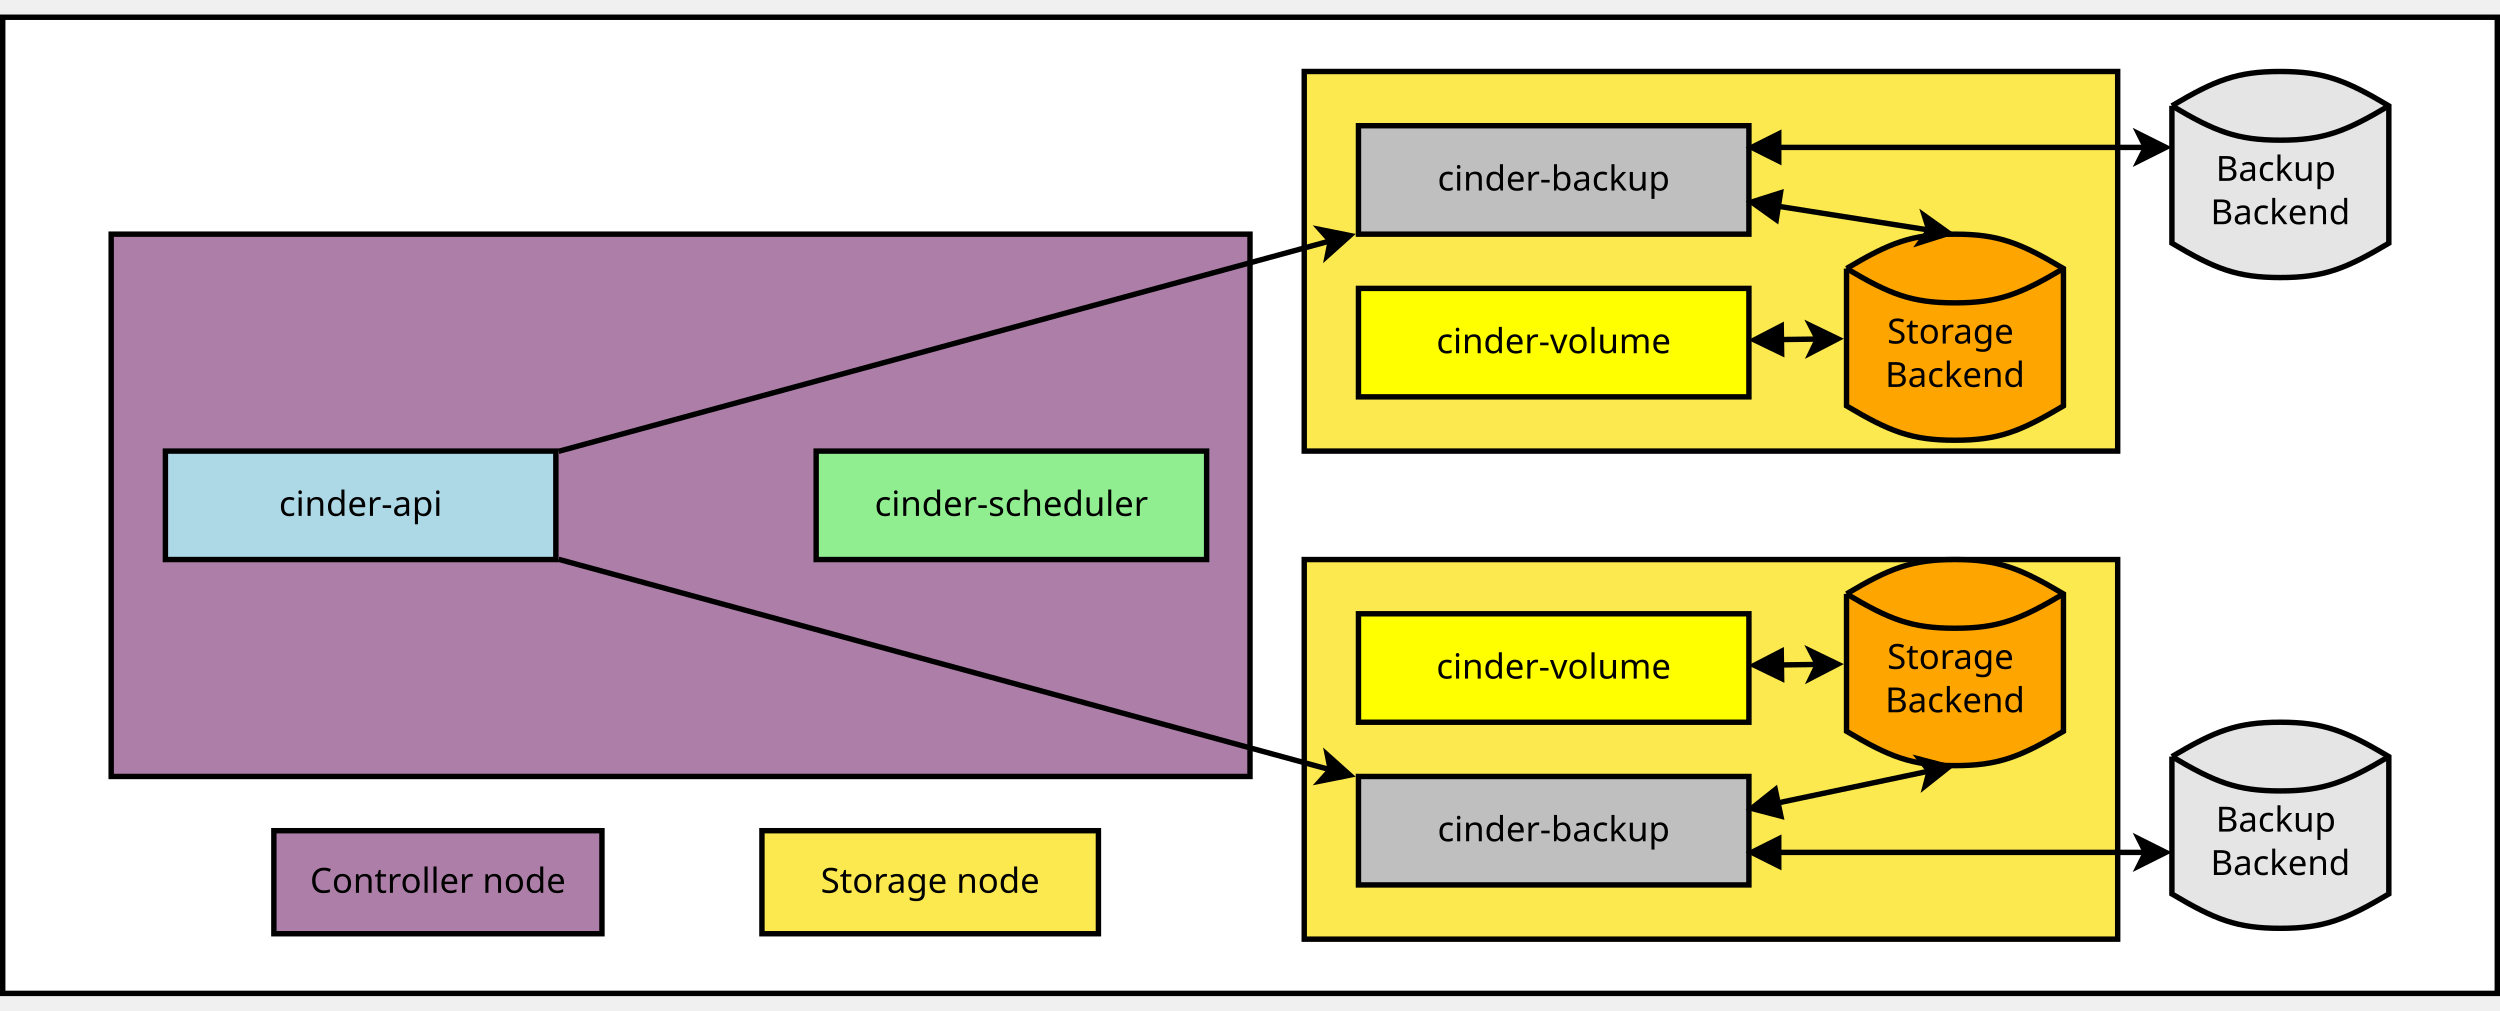
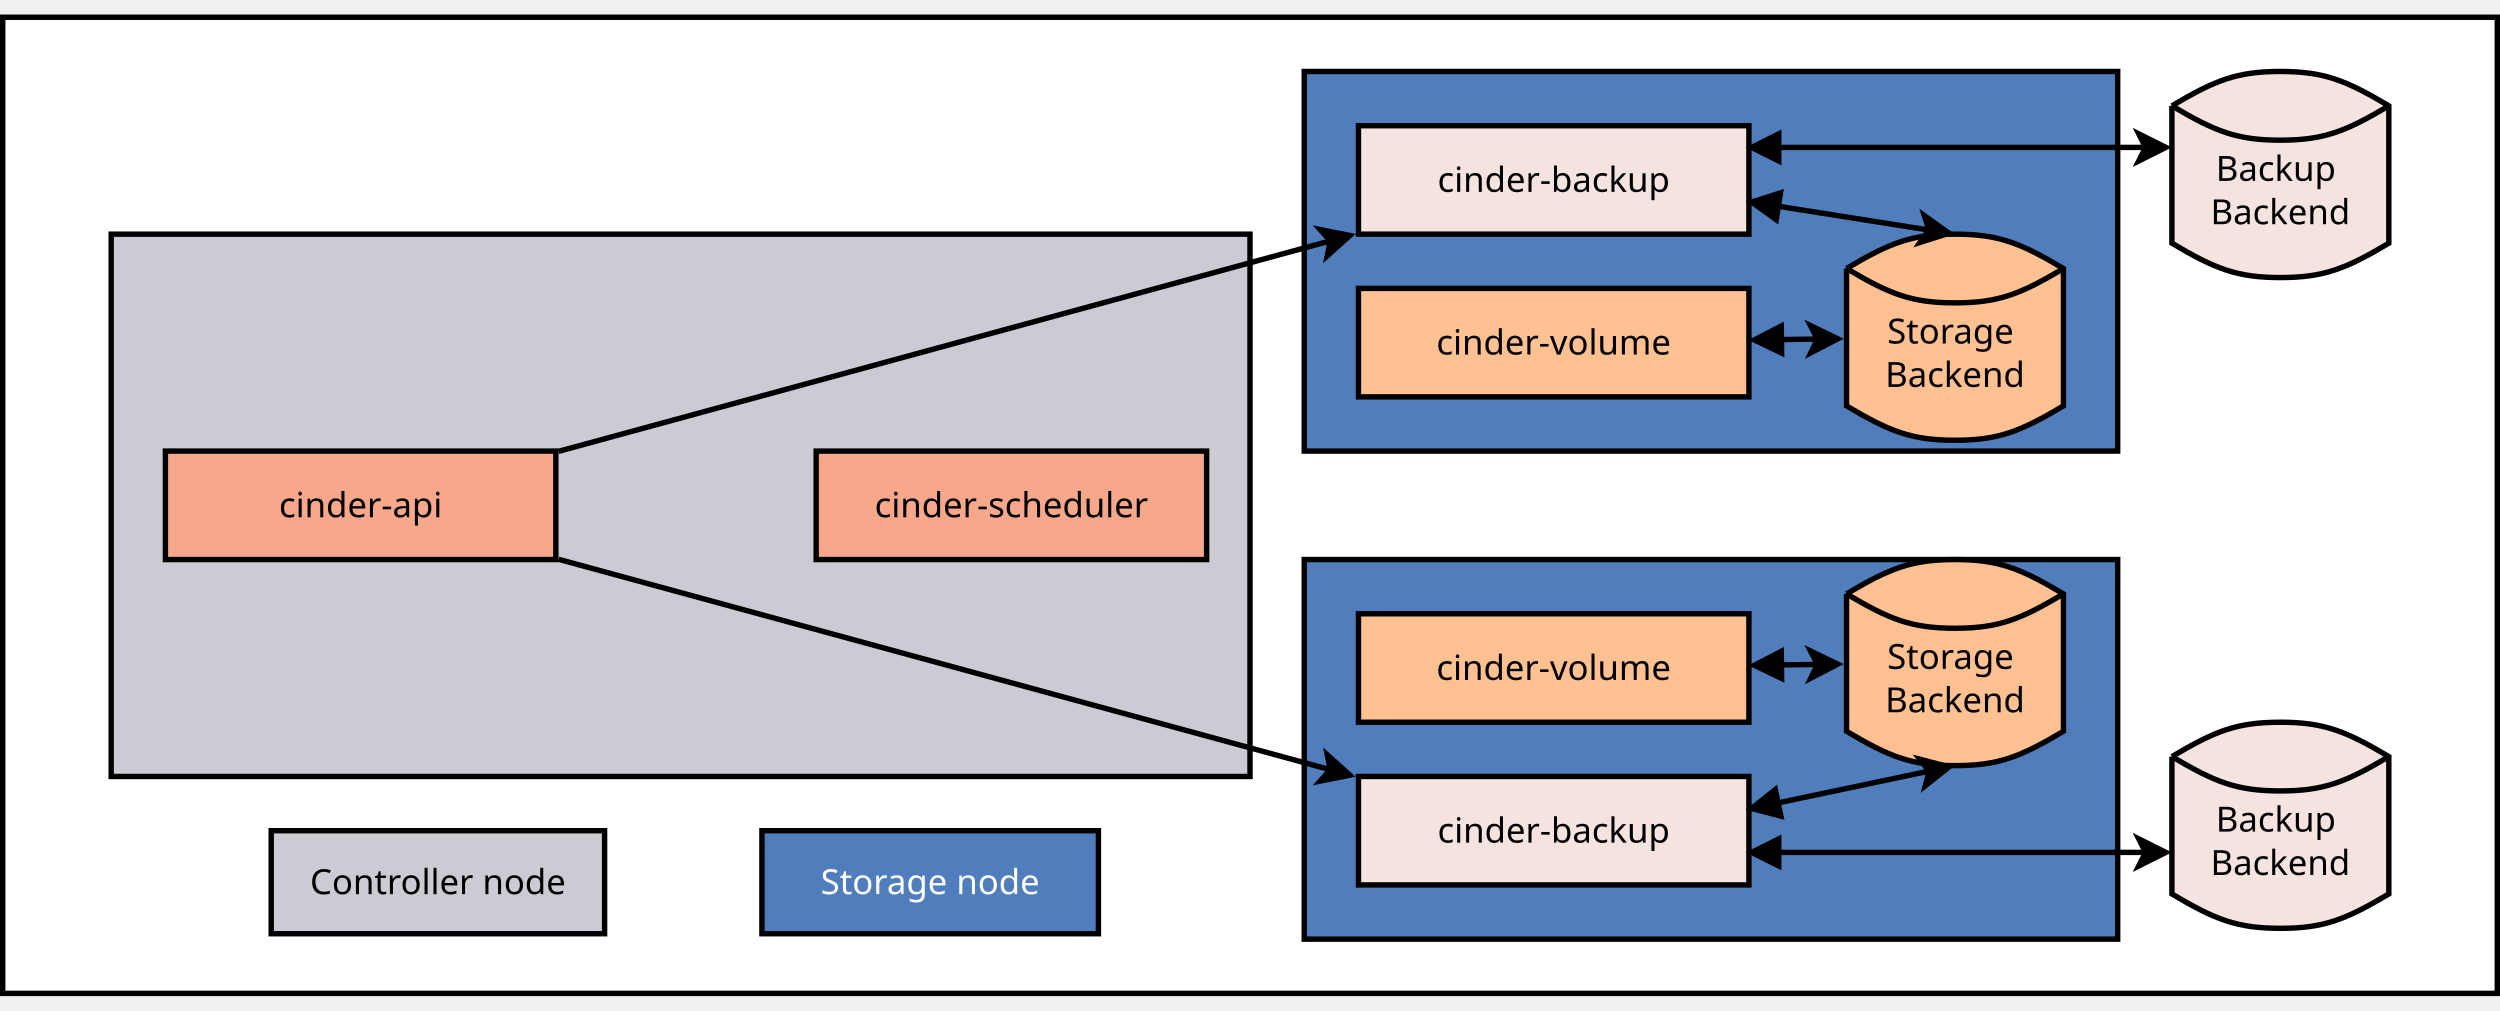
<svg xmlns="http://www.w3.org/2000/svg" width="47cm" height="19cm" viewBox="-61 -21 922 362">
  <g>
    <rect style="fill: #ffffff" x="-60" y="-20" width="920" height="360" />
    <rect style="fill: none; fill-opacity:0; stroke-width: 2; stroke: #000000" x="-60" y="-20" width="920" height="360" />
    <text font-size="12.8" style="fill: #000000;text-anchor:middle;font-family:sans-serif;font-style:normal;font-weight:normal" x="400" y="163.9">
      <tspan x="400" y="163.9" />
    </text>
  </g>
  <g>
-     <rect style="fill: #ad7fa8" x="-20" y="60" width="420" height="200" />
+     <rect style="fill: #cccbd3" x="-20" y="60" width="420" height="200" />
    <rect style="fill: none; fill-opacity:0; stroke-width: 2; stroke: #000000" x="-20" y="60" width="420" height="200" />
-     <text font-size="12.8" style="fill: #000000;text-anchor:middle;font-family:sans-serif;font-style:normal;font-weight:normal" x="190" y="163.9">
-       <tspan x="190" y="163.9" />
+     <text font-size="12.8" style="fill: #000000;text-anchor:middle;font-family:Montserrat;font-style:normal;font-weight:normal" x="190" y="164.4">
+       <tspan x="190" y="164.4" />
    </text>
  </g>
  <text font-size="12.8" style="fill: #000000;text-anchor:start;font-family:sans-serif;font-style:normal;font-weight:normal" x="190" y="160">
    <tspan x="190" y="160" />
  </text>
  <g>
-     <rect style="fill: #fce94f" x="420" y="0" width="300" height="140" />
+     <rect style="fill: #507dbc" x="420" y="0" width="300" height="140" />
    <rect style="fill: none; fill-opacity:0; stroke-width: 2; stroke: #000000" x="420" y="0" width="300" height="140" />
    <text font-size="12.8" style="fill: #000000;text-anchor:middle;font-family:sans-serif;font-style:normal;font-weight:normal" x="570" y="73.9">
      <tspan x="570" y="73.9" />
    </text>
  </g>
  <text font-size="12.8" style="fill: #000000;text-anchor:start;font-family:sans-serif;font-style:normal;font-weight:normal" x="190" y="160">
    <tspan x="190" y="160" />
  </text>
  <g>
-     <rect style="fill: #fce94f" x="420" y="180" width="300" height="140" />
+     <rect style="fill: #507dbc" x="420" y="180" width="300" height="140" />
    <rect style="fill: none; fill-opacity:0; stroke-width: 2; stroke: #000000" x="420" y="180" width="300" height="140" />
    <text font-size="12.8" style="fill: #000000;text-anchor:middle;font-family:sans-serif;font-style:normal;font-weight:normal" x="570" y="253.9">
      <tspan x="570" y="253.9" />
    </text>
  </g>
  <g>
-     <rect style="fill: #ad7fa8" x="40" y="280" width="121" height="38" />
-     <rect style="fill: none; fill-opacity:0; stroke-width: 2; stroke: #000000" x="40" y="280" width="121" height="38" />
-     <text font-size="12.8" style="fill: #000000;text-anchor:middle;font-family:sans-serif;font-style:normal;font-weight:normal" x="100.5" y="302.9">
-       <tspan x="100.5" y="302.9">Controller node</tspan>
+     <rect style="fill: #cccbd3" x="39.025" y="280" width="122.95" height="38" />
+     <rect style="fill: none; fill-opacity:0; stroke-width: 2; stroke: #000000" x="39.025" y="280" width="122.95" height="38" />
+     <text font-size="12.8" style="fill: #000000;text-anchor:middle;font-family:Montserrat;font-style:normal;font-weight:normal" x="100.5" y="303.4">
+       <tspan x="100.5" y="303.4">Controller node</tspan>
    </text>
  </g>
  <g>
-     <rect style="fill: #fce94f" x="220" y="280" width="124.1" height="38" />
+     <rect style="fill: #507dbc" x="220" y="280" width="124.1" height="38" />
    <rect style="fill: none; fill-opacity:0; stroke-width: 2; stroke: #000000" x="220" y="280" width="124.1" height="38" />
-     <text font-size="12.8" style="fill: #000000;text-anchor:middle;font-family:sans-serif;font-style:normal;font-weight:normal" x="282.05" y="302.9">
-       <tspan x="282.05" y="302.9">Storage node</tspan>
+     <text font-size="12.8" style="fill: #ffffff;text-anchor:middle;font-family:Montserrat;font-style:normal;font-weight:normal" x="282.05" y="303.4">
+       <tspan x="282.05" y="303.4">Storage node</tspan>
    </text>
  </g>
  <text font-size="12.8" style="fill: #000000;text-anchor:start;font-family:sans-serif;font-style:normal;font-weight:normal" x="100.5" y="299">
    <tspan x="100.5" y="299" />
    <tspan x="100.5" y="315" />
    <tspan x="100.5" y="331" />
  </text>
  <text font-size="12.8" style="fill: #000000;text-anchor:start;font-family:sans-serif;font-style:normal;font-weight:normal" x="100.5" y="299">
    <tspan x="100.5" y="299" />
  </text>
  <g>
-     <rect style="fill: #add8e6" x="0" y="140" width="144" height="40" />
+     <rect style="fill: #f7a88a" x="0" y="140" width="144" height="40" />
    <rect style="fill: none; fill-opacity:0; stroke-width: 2; stroke: #000000" x="0" y="140" width="144" height="40" />
-     <text font-size="12.8" style="fill: #000000;text-anchor:middle;font-family:sans-serif;font-style:normal;font-weight:normal" x="72" y="163.9">
-       <tspan x="72" y="163.9">cinder-api</tspan>
+     <text font-size="12.8" style="fill: #000000;text-anchor:middle;font-family:Montserrat;font-style:normal;font-weight:normal" x="72" y="164.4">
+       <tspan x="72" y="164.4">cinder-api</tspan>
    </text>
  </g>
  <g>
-     <rect style="fill: #90ee90" x="240" y="140" width="144" height="40" />
+     <rect style="fill: #f7a88a" x="240" y="140" width="144" height="40" />
    <rect style="fill: none; fill-opacity:0; stroke-width: 2; stroke: #000000" x="240" y="140" width="144" height="40" />
-     <text font-size="12.8" style="fill: #000000;text-anchor:middle;font-family:sans-serif;font-style:normal;font-weight:normal" x="312" y="163.9">
-       <tspan x="312" y="163.9">cinder-scheduler</tspan>
+     <text font-size="12.8" style="fill: #000000;text-anchor:middle;font-family:Montserrat;font-style:normal;font-weight:normal" x="312" y="164.4">
+       <tspan x="312" y="164.4">cinder-scheduler</tspan>
    </text>
  </g>
  <g>
-     <rect style="fill: #ffff00" x="440" y="80" width="144" height="40" />
+     <rect style="fill: #ffc192" x="440" y="80" width="144" height="40" />
    <rect style="fill: none; fill-opacity:0; stroke-width: 2; stroke: #000000" x="440" y="80" width="144" height="40" />
-     <text font-size="12.8" style="fill: #000000;text-anchor:middle;font-family:sans-serif;font-style:normal;font-weight:normal" x="512" y="103.9">
-       <tspan x="512" y="103.9">cinder-volume</tspan>
+     <text font-size="12.8" style="fill: #000000;text-anchor:middle;font-family:Montserrat;font-style:normal;font-weight:normal" x="512" y="104.4">
+       <tspan x="512" y="104.4">cinder-volume</tspan>
    </text>
  </g>
  <g>
-     <rect style="fill: #ffff00" x="440" y="200" width="144" height="40" />
+     <rect style="fill: #ffc192" x="440" y="200" width="144" height="40" />
    <rect style="fill: none; fill-opacity:0; stroke-width: 2; stroke: #000000" x="440" y="200" width="144" height="40" />
-     <text font-size="12.8" style="fill: #000000;text-anchor:middle;font-family:sans-serif;font-style:normal;font-weight:normal" x="512" y="223.9">
-       <tspan x="512" y="223.9">cinder-volume</tspan>
+     <text font-size="12.8" style="fill: #000000;text-anchor:middle;font-family:Montserrat;font-style:normal;font-weight:normal" x="512" y="224.4">
+       <tspan x="512" y="224.4">cinder-volume</tspan>
    </text>
  </g>
  <g>
-     <path style="fill: #ffa500" d="M 620 72.667 C 636,63.167 644,60 660,60 C 676,60 684,63.167 700,72.667 L 700,123.333 C 684,132.833 676,136 660,136 C 644,136 636,132.833 620,123.333 L 620,72.667z" />
+     <path style="fill: #ffc192" d="M 620 72.667 C 636,63.167 644,60 660,60 C 676,60 684,63.167 700,72.667 L 700,123.333 C 684,132.833 676,136 660,136 C 644,136 636,132.833 620,123.333 L 620,72.667z" />
    <path style="fill: none; fill-opacity:0; stroke-width: 2; stroke: #000000" d="M 620 72.667 C 636,63.167 644,60 660,60 C 676,60 684,63.167 700,72.667 L 700,123.333 C 684,132.833 676,136 660,136 C 644,136 636,132.833 620,123.333 L 620,72.667" />
    <path style="fill: none; fill-opacity:0; stroke-width: 2; stroke: #000000" d="M 620 72.667 C 636,82.167 644,85.333 660,85.333 C 676,85.333 684,82.167 700,72.667" />
-     <text font-size="12.8" style="fill: #000000;text-anchor:middle;font-family:sans-serif;font-style:normal;font-weight:normal" x="660" y="100.333">
+     <text font-size="12.8" style="fill: #000000;text-anchor:middle;font-family:Montserrat;font-style:normal;font-weight:normal" x="660" y="100.333">
      <tspan x="660" y="100.333">Storage</tspan>
      <tspan x="660" y="116.333">Backend</tspan>
    </text>
  </g>
  <g>
-     <path style="fill: #ffa500" d="M 620 192.667 C 636,183.167 644,180 660,180 C 676,180 684,183.167 700,192.667 L 700,243.333 C 684,252.833 676,256 660,256 C 644,256 636,252.833 620,243.333 L 620,192.667z" />
+     <path style="fill: #ffc192" d="M 620 192.667 C 636,183.167 644,180 660,180 C 676,180 684,183.167 700,192.667 L 700,243.333 C 684,252.833 676,256 660,256 C 644,256 636,252.833 620,243.333 L 620,192.667z" />
    <path style="fill: none; fill-opacity:0; stroke-width: 2; stroke: #000000" d="M 620 192.667 C 636,183.167 644,180 660,180 C 676,180 684,183.167 700,192.667 L 700,243.333 C 684,252.833 676,256 660,256 C 644,256 636,252.833 620,243.333 L 620,192.667" />
    <path style="fill: none; fill-opacity:0; stroke-width: 2; stroke: #000000" d="M 620 192.667 C 636,202.167 644,205.333 660,205.333 C 676,205.333 684,202.167 700,192.667" />
-     <text font-size="12.8" style="fill: #000000;text-anchor:middle;font-family:sans-serif;font-style:normal;font-weight:normal" x="660" y="220.333">
+     <text font-size="12.8" style="fill: #000000;text-anchor:middle;font-family:Montserrat;font-style:normal;font-weight:normal" x="660" y="220.333">
      <tspan x="660" y="220.333">Storage</tspan>
      <tspan x="660" y="236.333">Backend</tspan>
    </text>
  </g>
  <g>
    <line style="fill: none; fill-opacity:0; stroke-width: 2; stroke: #000000" x1="595.996" y1="218.865" x2="609.272" y2="218.686" />
    <polygon style="fill: #000000" points="595.929,213.865 585.997,219 596.064,223.864 " />
    <polygon style="fill: none; fill-opacity:0; stroke-width: 2; stroke: #000000" points="595.929,213.865 585.997,219 596.064,223.864 " />
    <polygon style="fill: #000000" points="616.771,218.584 606.84,223.719 609.272,218.686 606.705,213.72 " />
    <polygon style="fill: none; fill-opacity:0; stroke-width: 2; stroke: #000000" points="616.771,218.584 606.84,223.719 609.272,218.686 606.705,213.72 " />
  </g>
  <g>
    <line style="fill: none; fill-opacity:0; stroke-width: 2; stroke: #000000" x1="595.996" y1="98.865" x2="609.272" y2="98.686" />
    <polygon style="fill: #000000" points="595.929,93.865 585.997,99 596.064,103.864 " />
    <polygon style="fill: none; fill-opacity:0; stroke-width: 2; stroke: #000000" points="595.929,93.865 585.997,99 596.064,103.864 " />
    <polygon style="fill: #000000" points="616.771,98.584 606.84,103.719 609.272,98.686 606.705,93.72 " />
    <polygon style="fill: none; fill-opacity:0; stroke-width: 2; stroke: #000000" points="616.771,98.584 606.84,103.719 609.272,98.686 606.705,93.72 " />
  </g>
  <g>
-     <rect style="fill: #bfbfbf" x="440" y="260" width="144" height="40" />
+     <rect style="fill: #f5e3e0" x="440" y="260" width="144" height="40" />
    <rect style="fill: none; fill-opacity:0; stroke-width: 2; stroke: #000000" x="440" y="260" width="144" height="40" />
-     <text font-size="12.8" style="fill: #000000;text-anchor:middle;font-family:sans-serif;font-style:normal;font-weight:normal" x="512" y="283.9">
-       <tspan x="512" y="283.9">cinder-backup</tspan>
+     <text font-size="12.8" style="fill: #000000;text-anchor:middle;font-family:Montserrat;font-style:normal;font-weight:normal" x="512" y="284.4">
+       <tspan x="512" y="284.4">cinder-backup</tspan>
    </text>
  </g>
  <g>
    <line style="fill: none; fill-opacity:0; stroke-width: 2; stroke: #000000" x1="145" y1="179.909" x2="429.607" y2="257.529" />
    <polygon style="fill: #000000" points="436.843,259.503 425.88,261.695 429.607,257.529 428.511,252.048 " />
    <polygon style="fill: none; fill-opacity:0; stroke-width: 2; stroke: #000000" points="436.843,259.503 425.88,261.695 429.607,257.529 428.511,252.048 " />
  </g>
  <g>
-     <rect style="fill: #bfbfbf" x="440" y="20" width="144" height="40" />
+     <rect style="fill: #f5e3e0" x="440" y="20" width="144" height="40" />
    <rect style="fill: none; fill-opacity:0; stroke-width: 2; stroke: #000000" x="440" y="20" width="144" height="40" />
-     <text font-size="12.8" style="fill: #000000;text-anchor:middle;font-family:sans-serif;font-style:normal;font-weight:normal" x="512" y="43.9">
-       <tspan x="512" y="43.9">cinder-backup</tspan>
+     <text font-size="12.8" style="fill: #000000;text-anchor:middle;font-family:Montserrat;font-style:normal;font-weight:normal" x="512" y="44.4">
+       <tspan x="512" y="44.4">cinder-backup</tspan>
    </text>
  </g>
  <g>
    <line style="fill: none; fill-opacity:0; stroke-width: 2; stroke: #000000" x1="145" y1="140.091" x2="429.607" y2="62.471" />
    <polygon style="fill: #000000" points="436.843,60.497 428.511,67.952 429.607,62.471 425.88,58.305 " />
    <polygon style="fill: none; fill-opacity:0; stroke-width: 2; stroke: #000000" points="436.843,60.497 428.511,67.952 429.607,62.471 425.88,58.305 " />
  </g>
  <g>
-     <path style="fill: #e5e5e5" d="M 740 12.667 C 756,3.167 764,0 780,0 C 796,0 804,3.167 820,12.667 L 820,63.333 C 804,72.833 796,76 780,76 C 764,76 756,72.833 740,63.333 L 740,12.667z" />
+     <path style="fill: #f5e3e0" d="M 740 12.667 C 756,3.167 764,0 780,0 C 796,0 804,3.167 820,12.667 L 820,63.333 C 804,72.833 796,76 780,76 C 764,76 756,72.833 740,63.333 L 740,12.667z" />
    <path style="fill: none; fill-opacity:0; stroke-width: 2; stroke: #000000" d="M 740 12.667 C 756,3.167 764,0 780,0 C 796,0 804,3.167 820,12.667 L 820,63.333 C 804,72.833 796,76 780,76 C 764,76 756,72.833 740,63.333 L 740,12.667" />
    <path style="fill: none; fill-opacity:0; stroke-width: 2; stroke: #000000" d="M 740 12.667 C 756,22.167 764,25.333 780,25.333 C 796,25.333 804,22.167 820,12.667" />
-     <text font-size="12.8" style="fill: #000000;text-anchor:middle;font-family:sans-serif;font-style:normal;font-weight:normal" x="780" y="40.333">
+     <text font-size="12.8" style="fill: #000000;text-anchor:middle;font-family:Montserrat;font-style:normal;font-weight:normal" x="780" y="40.333">
      <tspan x="780" y="40.333">Backup</tspan>
      <tspan x="780" y="56.333">Backend</tspan>
    </text>
  </g>
  <g>
-     <path style="fill: #e5e5e5" d="M 740 252.667 C 756,243.167 764,240 780,240 C 796,240 804,243.167 820,252.667 L 820,303.333 C 804,312.833 796,316 780,316 C 764,316 756,312.833 740,303.333 L 740,252.667z" />
+     <path style="fill: #f5e3e0" d="M 740 252.667 C 756,243.167 764,240 780,240 C 796,240 804,243.167 820,252.667 L 820,303.333 C 804,312.833 796,316 780,316 C 764,316 756,312.833 740,303.333 L 740,252.667z" />
    <path style="fill: none; fill-opacity:0; stroke-width: 2; stroke: #000000" d="M 740 252.667 C 756,243.167 764,240 780,240 C 796,240 804,243.167 820,252.667 L 820,303.333 C 804,312.833 796,316 780,316 C 764,316 756,312.833 740,303.333 L 740,252.667" />
    <path style="fill: none; fill-opacity:0; stroke-width: 2; stroke: #000000" d="M 740 252.667 C 756,262.167 764,265.333 780,265.333 C 796,265.333 804,262.167 820,252.667" />
-     <text font-size="12.8" style="fill: #000000;text-anchor:middle;font-family:sans-serif;font-style:normal;font-weight:normal" x="780" y="280.333">
+     <text font-size="12.8" style="fill: #000000;text-anchor:middle;font-family:Montserrat;font-style:normal;font-weight:normal" x="780" y="280.333">
      <tspan x="780" y="280.333">Backup</tspan>
      <tspan x="780" y="296.333">Backend</tspan>
    </text>
  </g>
  <g>
    <line style="fill: none; fill-opacity:0; stroke-width: 2; stroke: #000000" x1="594.764" y1="269.734" x2="650.473" y2="258.006" />
    <polygon style="fill: #000000" points="593.734,264.841 584.979,271.794 595.794,274.627 " />
    <polygon style="fill: none; fill-opacity:0; stroke-width: 2; stroke: #000000" points="593.734,264.841 584.979,271.794 595.794,274.627 " />
    <polygon style="fill: #000000" points="657.812,256.461 649.056,263.414 650.473,258.006 646.996,253.628 " />
    <polygon style="fill: none; fill-opacity:0; stroke-width: 2; stroke: #000000" points="657.812,256.461 649.056,263.414 650.473,258.006 646.996,253.628 " />
  </g>
  <g>
    <line style="fill: none; fill-opacity:0; stroke-width: 2; stroke: #000000" x1="594.865" y1="49.716" x2="650.383" y2="58.481" />
    <polygon style="fill: #000000" points="595.645,44.777 584.988,48.156 594.086,54.654 " />
    <polygon style="fill: none; fill-opacity:0; stroke-width: 2; stroke: #000000" points="595.645,44.777 584.988,48.156 594.086,54.654 " />
    <polygon style="fill: #000000" points="657.791,59.651 647.134,63.03 650.383,58.481 648.693,53.153 " />
    <polygon style="fill: none; fill-opacity:0; stroke-width: 2; stroke: #000000" points="657.791,59.651 647.134,63.03 650.383,58.481 648.693,53.153 " />
  </g>
  <g>
    <line style="fill: none; fill-opacity:0; stroke-width: 2; stroke: #000000" x1="595" y1="28" x2="730.264" y2="28" />
    <polygon style="fill: #000000" points="595,23 585,28 595,33 " />
    <polygon style="fill: none; fill-opacity:0; stroke-width: 2; stroke: #000000" points="595,23 585,28 595,33 " />
    <polygon style="fill: #000000" points="737.764,28 727.764,33 730.264,28 727.764,23 " />
    <polygon style="fill: none; fill-opacity:0; stroke-width: 2; stroke: #000000" points="737.764,28 727.764,33 730.264,28 727.764,23 " />
  </g>
  <g>
    <line style="fill: none; fill-opacity:0; stroke-width: 2; stroke: #000000" x1="595" y1="288" x2="730.264" y2="288" />
    <polygon style="fill: #000000" points="595,283 585,288 595,293 " />
    <polygon style="fill: none; fill-opacity:0; stroke-width: 2; stroke: #000000" points="595,283 585,288 595,293 " />
    <polygon style="fill: #000000" points="737.764,288 727.764,293 730.264,288 727.764,283 " />
    <polygon style="fill: none; fill-opacity:0; stroke-width: 2; stroke: #000000" points="737.764,288 727.764,293 730.264,288 727.764,283 " />
  </g>
</svg>
